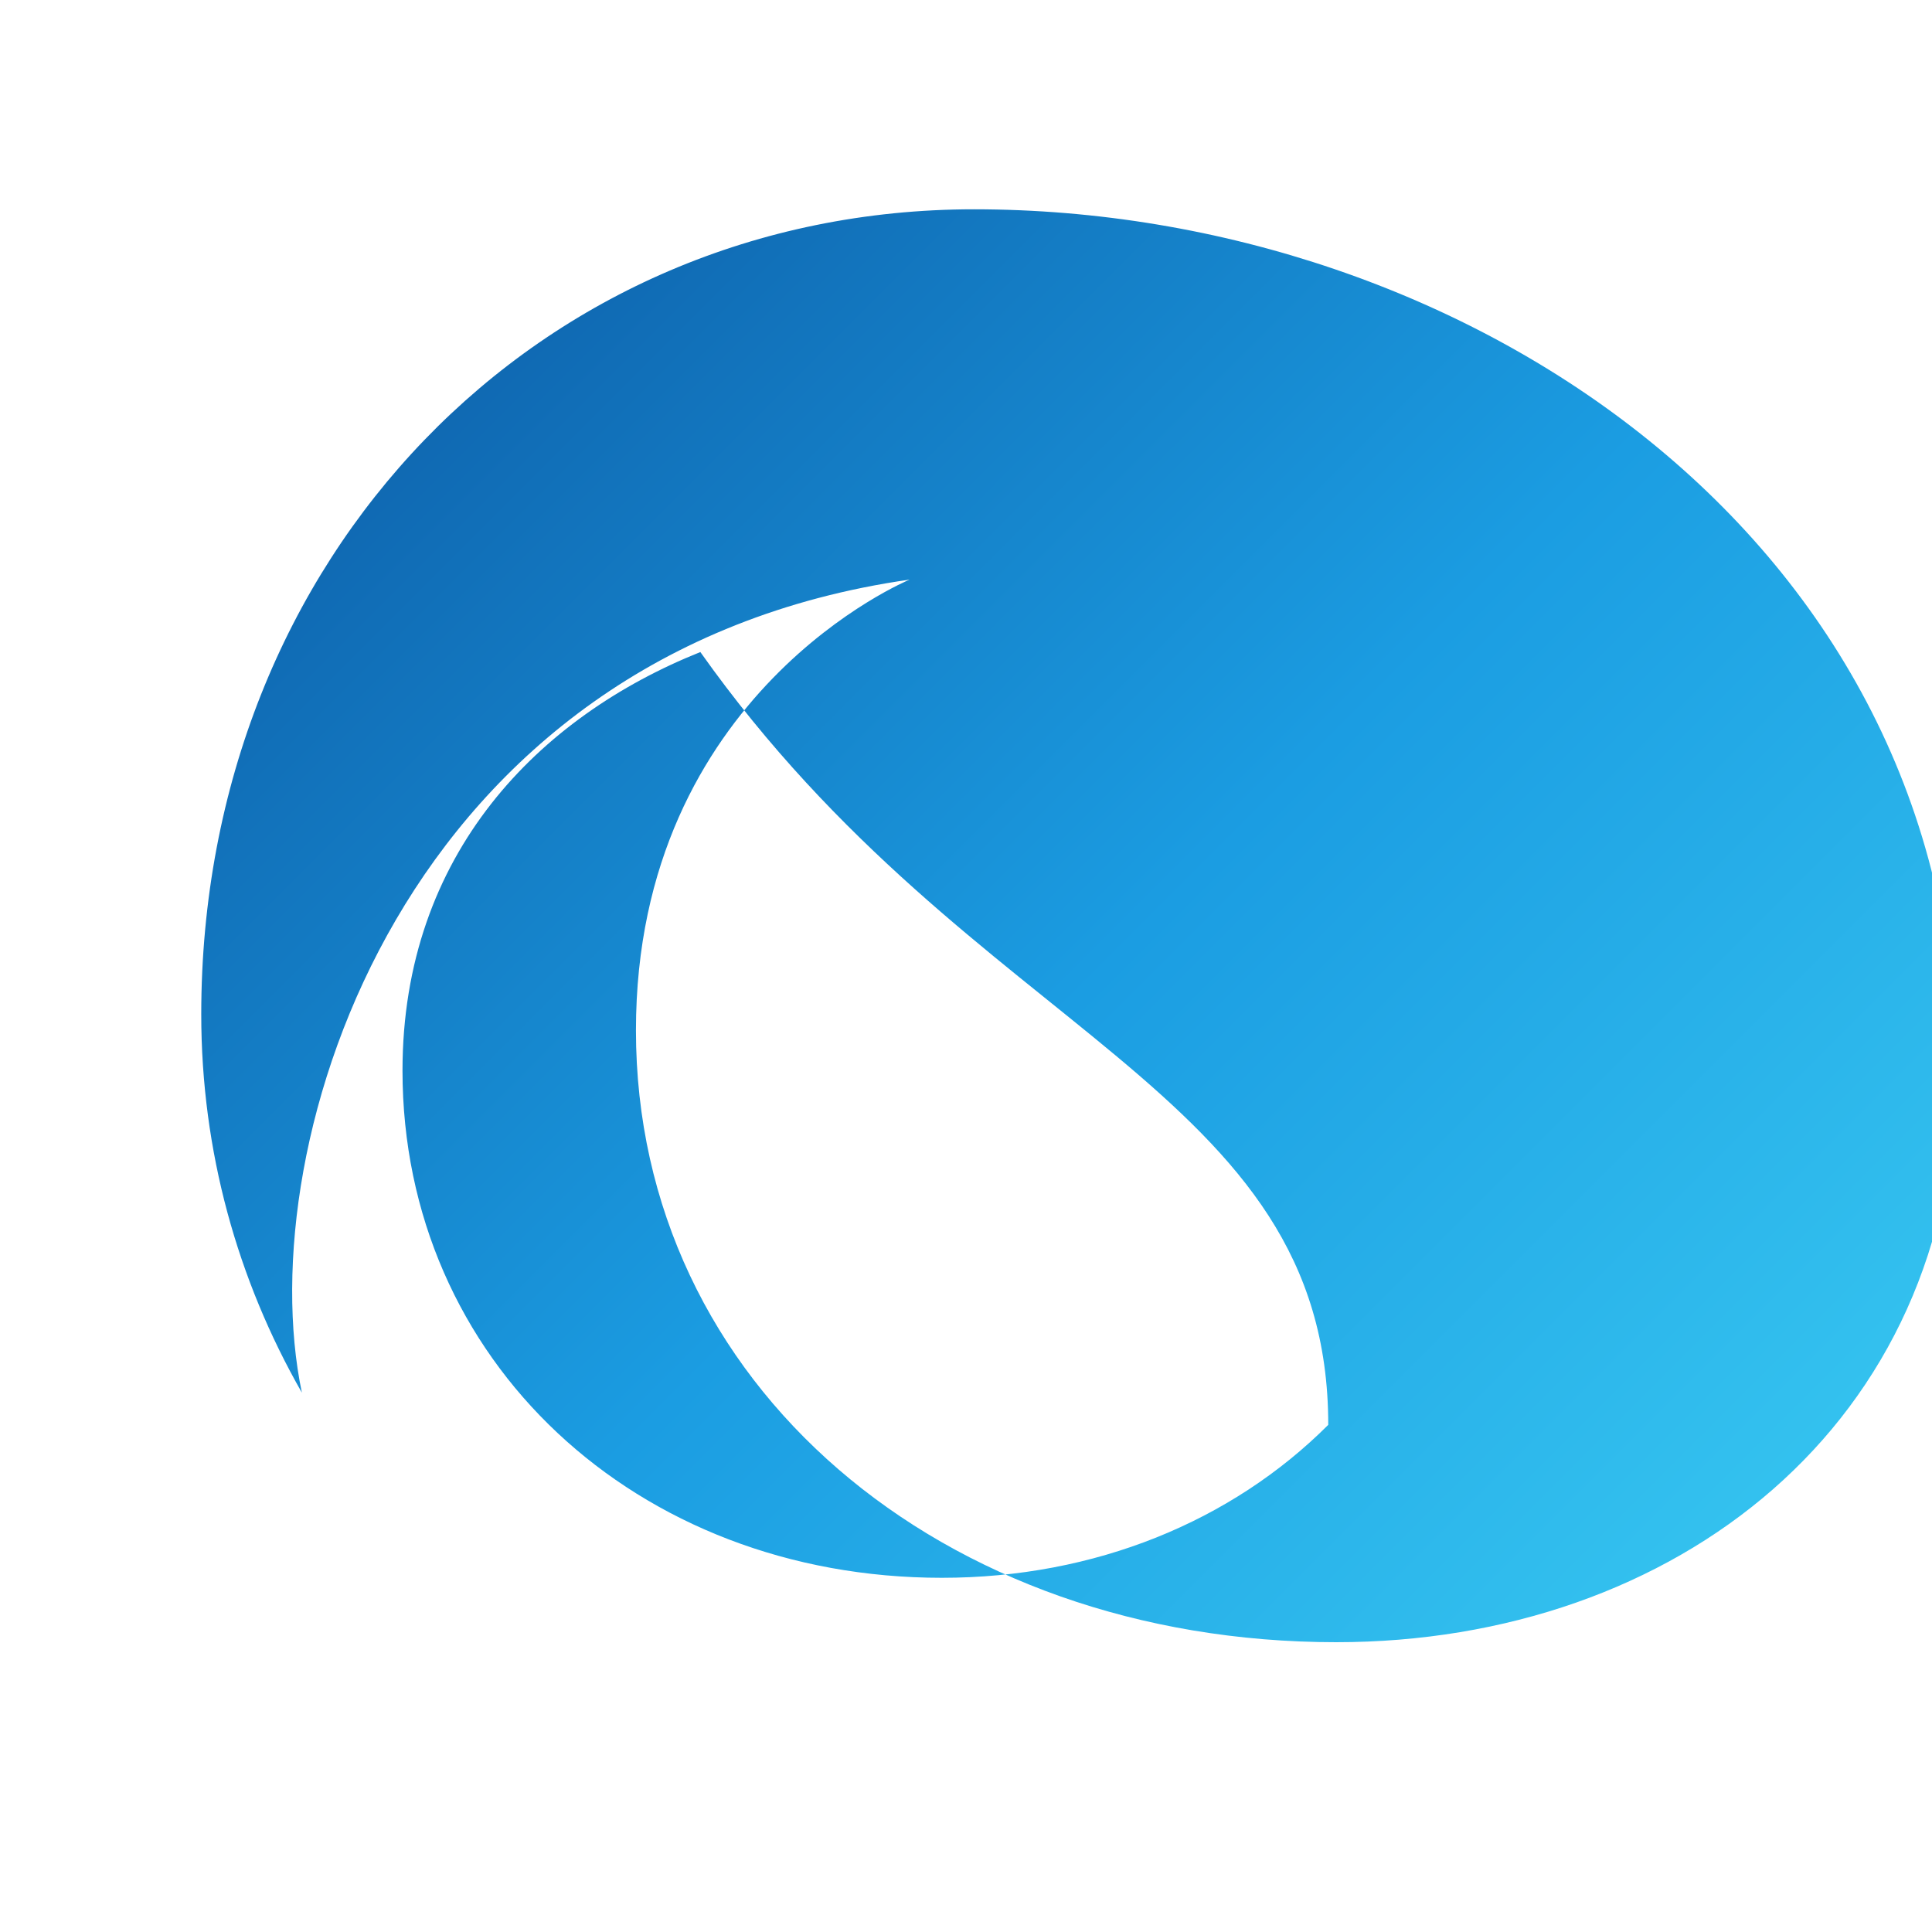
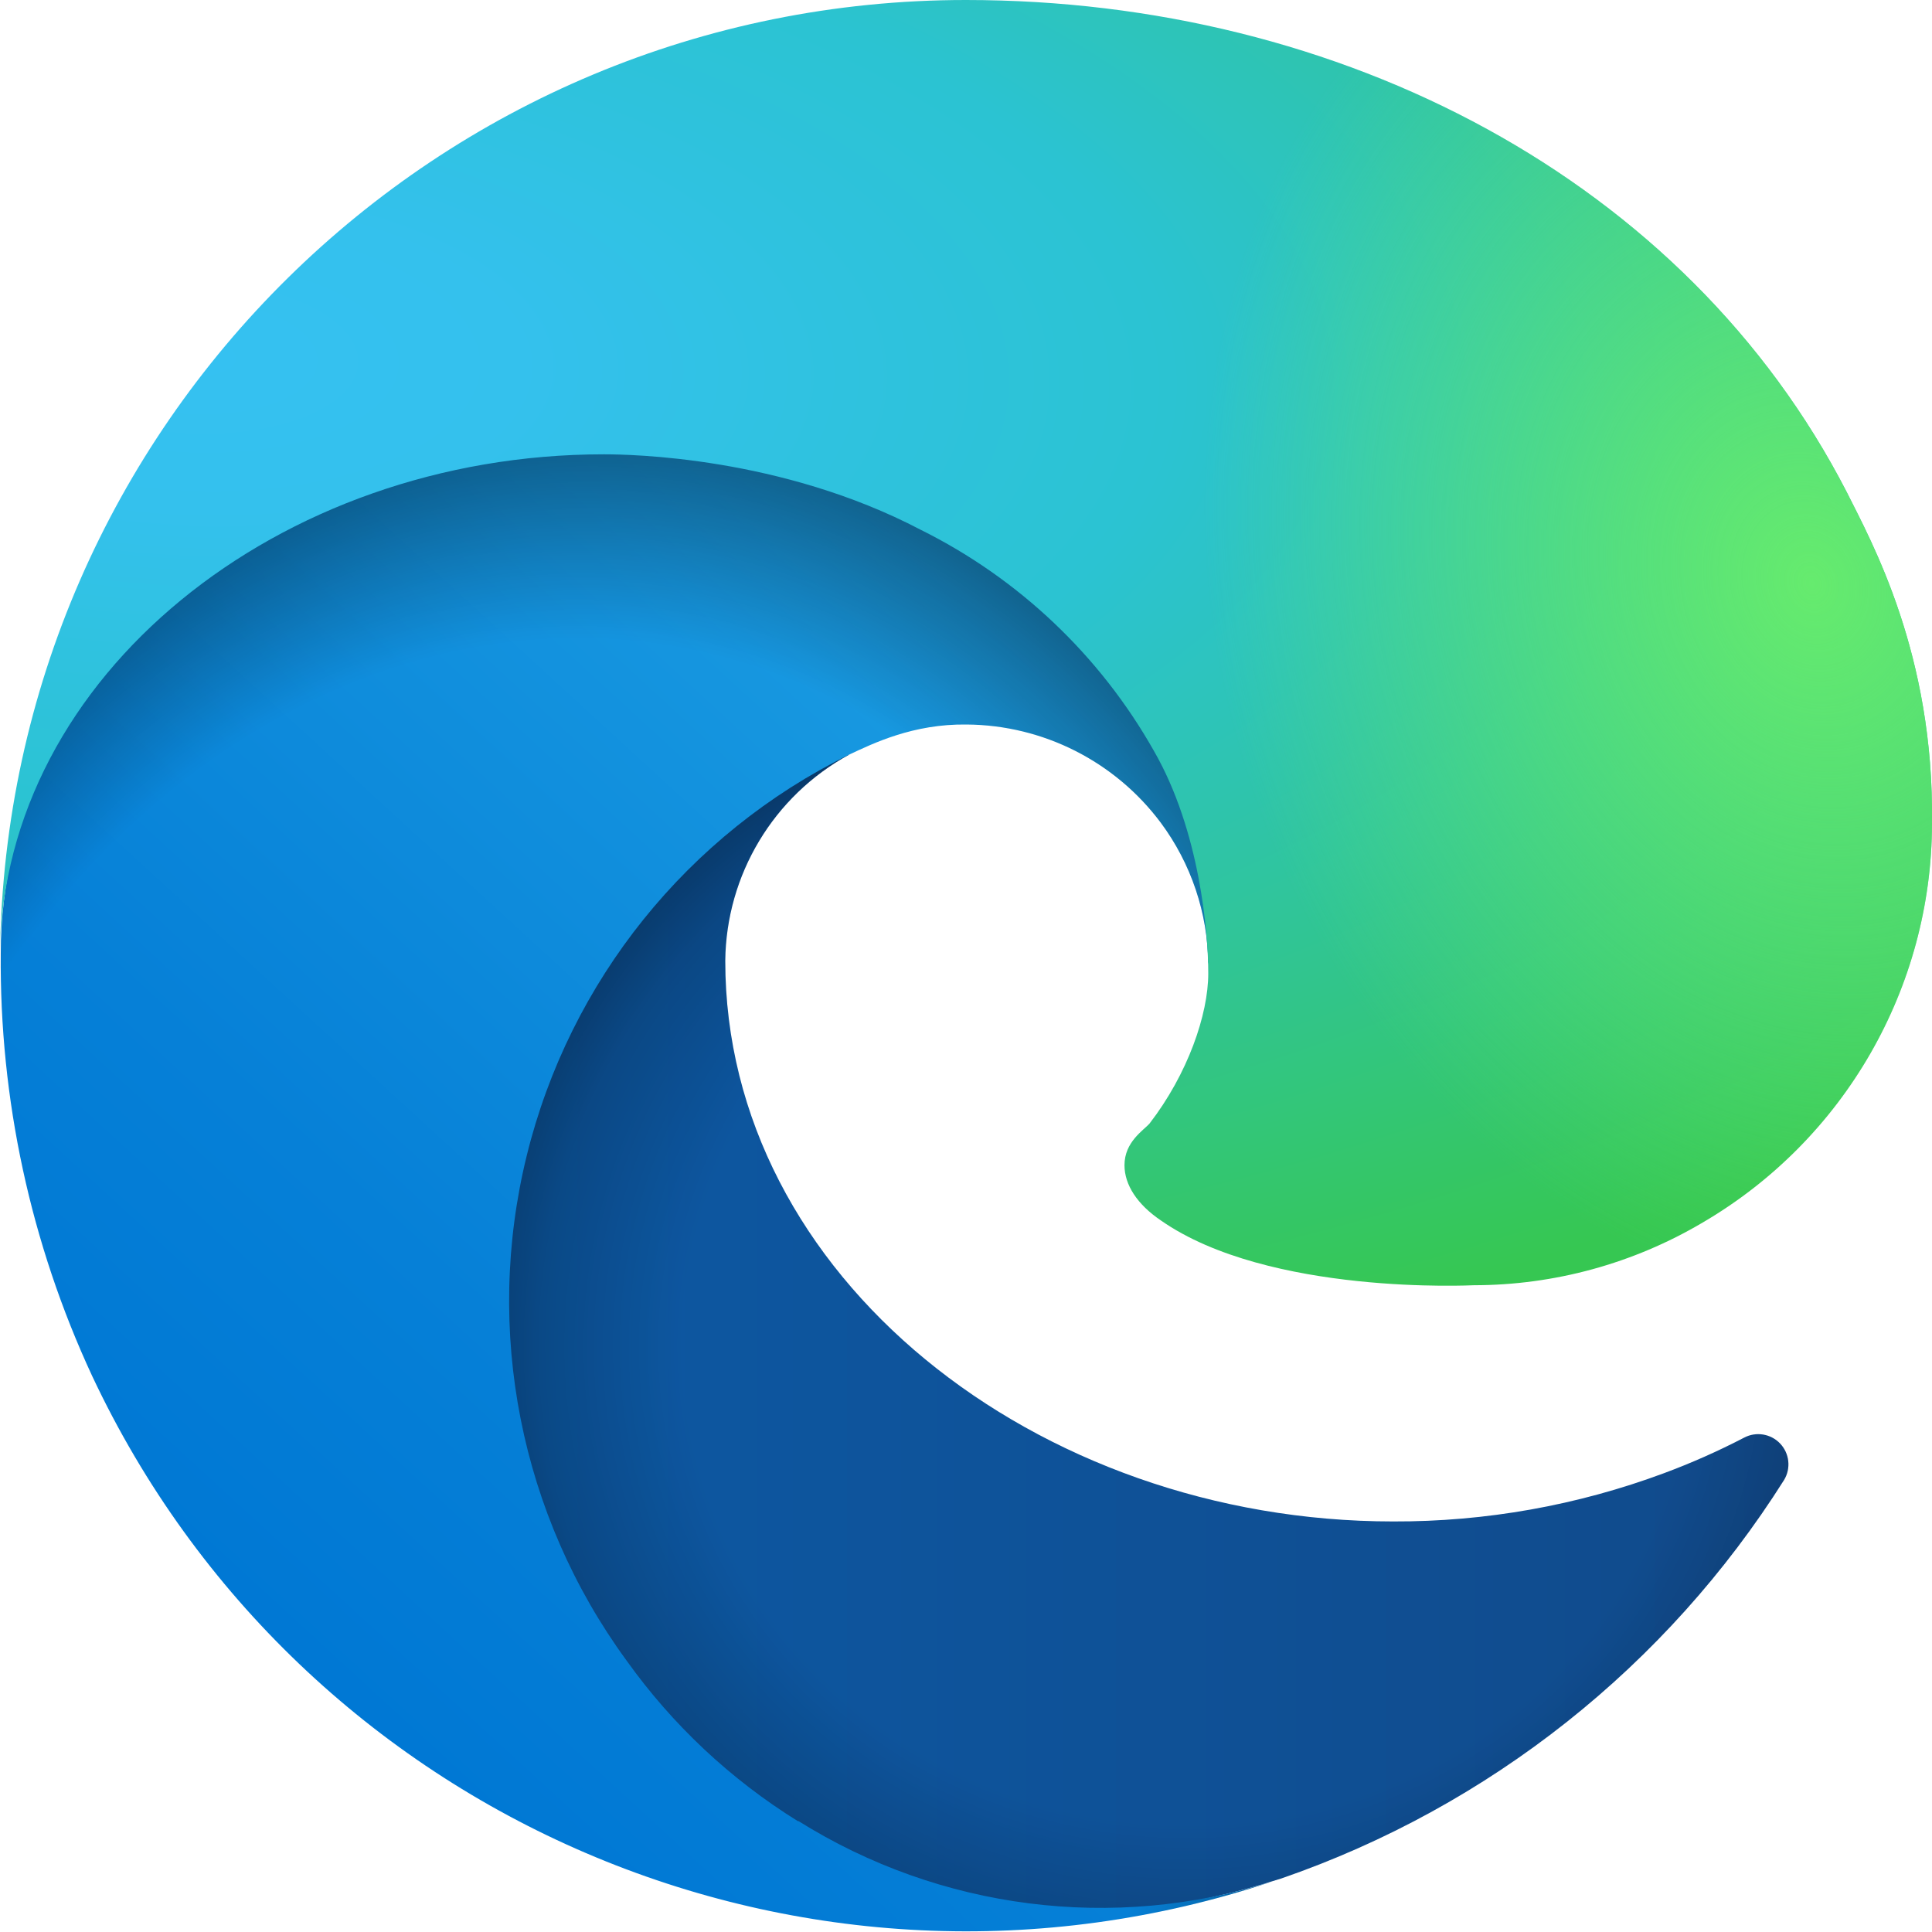
- <svg xmlns="http://www.w3.org/2000/svg" viewBox="0 0 48 48" aria-hidden="true">
+ <svg xmlns="http://www.w3.org/2000/svg" viewBox="0 0 256 256">
  <defs>
-     <linearGradient id="edge-g" x1="6" y1="6" x2="42" y2="42" gradientUnits="userSpaceOnUse">
-       <stop stop-color="#0C59A4" />
-       <stop offset=".55" stop-color="#1B9DE2" />
-       <stop offset="1" stop-color="#36C5F0" />
+     <radialGradient id="b" cx="161.8" cy="68.9" r="95.4" gradientTransform="matrix(1 0 0 -.95 0 248.8)" gradientUnits="userSpaceOnUse">
+       <stop offset=".7" stop-opacity="0" />
+       <stop offset=".9" stop-opacity=".5" />
+       <stop offset="1" />
+     </radialGradient>
+     <radialGradient id="d" cx="-340.3" cy="63" r="143.2" gradientTransform="matrix(.15 -.99 -.8 -.12 176.6 -125.4)" gradientUnits="userSpaceOnUse">
+       <stop offset=".8" stop-opacity="0" />
+       <stop offset=".9" stop-opacity=".5" />
+       <stop offset="1" />
+     </radialGradient>
+     <radialGradient id="e" cx="113.4" cy="570.2" r="202.4" gradientTransform="matrix(-.04 1 2.13 .08 -1179.5 -106.7)" gradientUnits="userSpaceOnUse">
+       <stop offset="0" stop-color="#35c1f1" />
+       <stop offset=".1" stop-color="#34c1ed" />
+       <stop offset=".2" stop-color="#2fc2df" />
+       <stop offset=".3" stop-color="#2bc3d2" />
+       <stop offset=".7" stop-color="#36c752" />
+     </radialGradient>
+     <radialGradient id="f" cx="376.5" cy="568" r="97.3" gradientTransform="matrix(.28 .96 .78 -.23 -303.8 -148.5)" gradientUnits="userSpaceOnUse">
+       <stop offset="0" stop-color="#66eb6e" />
+       <stop offset="1" stop-color="#66eb6e" stop-opacity="0" />
+     </radialGradient>
+     <linearGradient id="a" x1="63.3" y1="84" x2="241.7" y2="84" gradientTransform="matrix(1 0 0 -1 0 266)" gradientUnits="userSpaceOnUse">
+       <stop offset="0" stop-color="#0c59a4" />
+       <stop offset="1" stop-color="#114a8b" />
+     </linearGradient>
+     <linearGradient id="c" x1="157.3" y1="161.4" x2="46" y2="40.1" gradientTransform="matrix(1 0 0 -1 0 266)" gradientUnits="userSpaceOnUse">
+       <stop offset="0" stop-color="#1b9de2" />
+       <stop offset=".2" stop-color="#1595df" />
+       <stop offset=".7" stop-color="#0680d7" />
+       <stop offset="1" stop-color="#0078d4" />
    </linearGradient>
  </defs>
-   <path fill="url(#edge-g)" d="M24.2 5.2C13.4 5.2 5 13.8 5 25.2c0 3.4.9 6.6 2.5 9.4C6.2 28.4 10 16.2 22.6 14.4c0 0-6.8 2.8-6.8 11.2 0 8.8 7.6 15.2 17.4 15.2 8.4 0 15.4-5.4 15.4-14.2 0-13.2-12.2-21.4-24.4-21.4zm8.8 30.2c-2.4 2.4-5.8 3.8-9.6 3.8-7.6 0-13.4-5.4-13.4-12.6 0-5.4 3.4-8.8 7.4-10.4 6.8 9.6 15.6 10.8 15.6 19.2z" />
+   <path d="M235.7 195.5a93.7 93.7 0 0 1-10.6 4.7 101.9 101.9 0 0 1-35.9 6.4c-47.3 0-88.5-32.5-88.5-74.3a31.5 31.5 0 0 1 16.4-27.3c-42.8 1.8-53.8 46.4-53.8 72.5 0 74 68.1 81.4 82.8 81.4 7.9 0 19.8-2.3 27-4.6l1.3-.4a128.3 128.3 0 0 0 66.6-52.8 4 4 0 0 0-5.3-5.6Z" transform="translate(-4.6 -5)" style="fill:url(#a)" />
+   <path d="M235.7 195.5a93.7 93.7 0 0 1-10.6 4.7 101.9 101.9 0 0 1-35.9 6.4c-47.3 0-88.5-32.5-88.5-74.3a31.5 31.5 0 0 1 16.4-27.3c-42.8 1.8-53.8 46.4-53.8 72.5 0 74 68.1 81.4 82.8 81.4 7.9 0 19.8-2.3 27-4.6l1.3-.4a128.3 128.3 0 0 0 66.6-52.8 4 4 0 0 0-5.3-5.6Z" transform="translate(-4.6 -5)" style="isolation:isolate;opacity:.35;fill:url(#b)" />
+   <path d="M110.3 246.3A79.2 79.2 0 0 1 87.6 225a80.7 80.7 0 0 1 29.5-120c3.2-1.5 8.5-4.1 15.6-4a32.4 32.4 0 0 1 25.7 13 31.9 31.9 0 0 1 6.3 18.7c0-.2 24.5-79.6-80-79.6-43.9 0-80 41.6-80 78.2a130.2 130.2 0 0 0 12.1 56 128 128 0 0 0 156.4 67 75.5 75.5 0 0 1-62.8-8Z" transform="translate(-4.6 -5)" style="fill:url(#c)" />
+   <path d="M110.3 246.3A79.2 79.2 0 0 1 87.6 225a80.7 80.7 0 0 1 29.5-120c3.2-1.5 8.5-4.1 15.6-4a32.4 32.4 0 0 1 25.7 13 31.9 31.9 0 0 1 6.3 18.7c0-.2 24.5-79.6-80-79.6-43.9 0-80 41.6-80 78.2a130.2 130.2 0 0 0 12.1 56 128 128 0 0 0 156.4 67 75.5 75.5 0 0 1-62.8-8Z" transform="translate(-4.6 -5)" style="opacity:.41;fill:url(#d);isolation:isolate" />
+   <path d="M157 153.8c-.9 1-3.4 2.5-3.4 5.6 0 2.6 1.7 5.2 4.8 7.3 14.3 10 41.4 8.6 41.5 8.6a59.6 59.6 0 0 0 30.3-8.3 61.4 61.4 0 0 0 30.4-52.9c.3-22.4-8-37.3-11.3-43.9C228 28.8 182.3 5 132.6 5a128 128 0 0 0-128 126.2c.5-36.5 36.8-66 80-66 3.5 0 23.5.3 42 10a72.6 72.6 0 0 1 30.9 29.3c6.1 10.6 7.2 24.1 7.2 29.5s-2.7 13.3-7.8 19.9Z" transform="translate(-4.6 -5)" style="fill:url(#e)" />
+   <path d="M157 153.8c-.9 1-3.4 2.5-3.4 5.6 0 2.6 1.7 5.2 4.8 7.3 14.3 10 41.4 8.6 41.5 8.6a59.6 59.6 0 0 0 30.3-8.3 61.4 61.4 0 0 0 30.4-52.9c.3-22.4-8-37.3-11.3-43.9C228 28.8 182.3 5 132.6 5a128 128 0 0 0-128 126.2c.5-36.5 36.8-66 80-66 3.5 0 23.5.3 42 10a72.6 72.6 0 0 1 30.9 29.3c6.1 10.6 7.2 24.1 7.2 29.5s-2.7 13.3-7.8 19.9Z" transform="translate(-4.6 -5)" style="fill:url(#f)" />
</svg>
